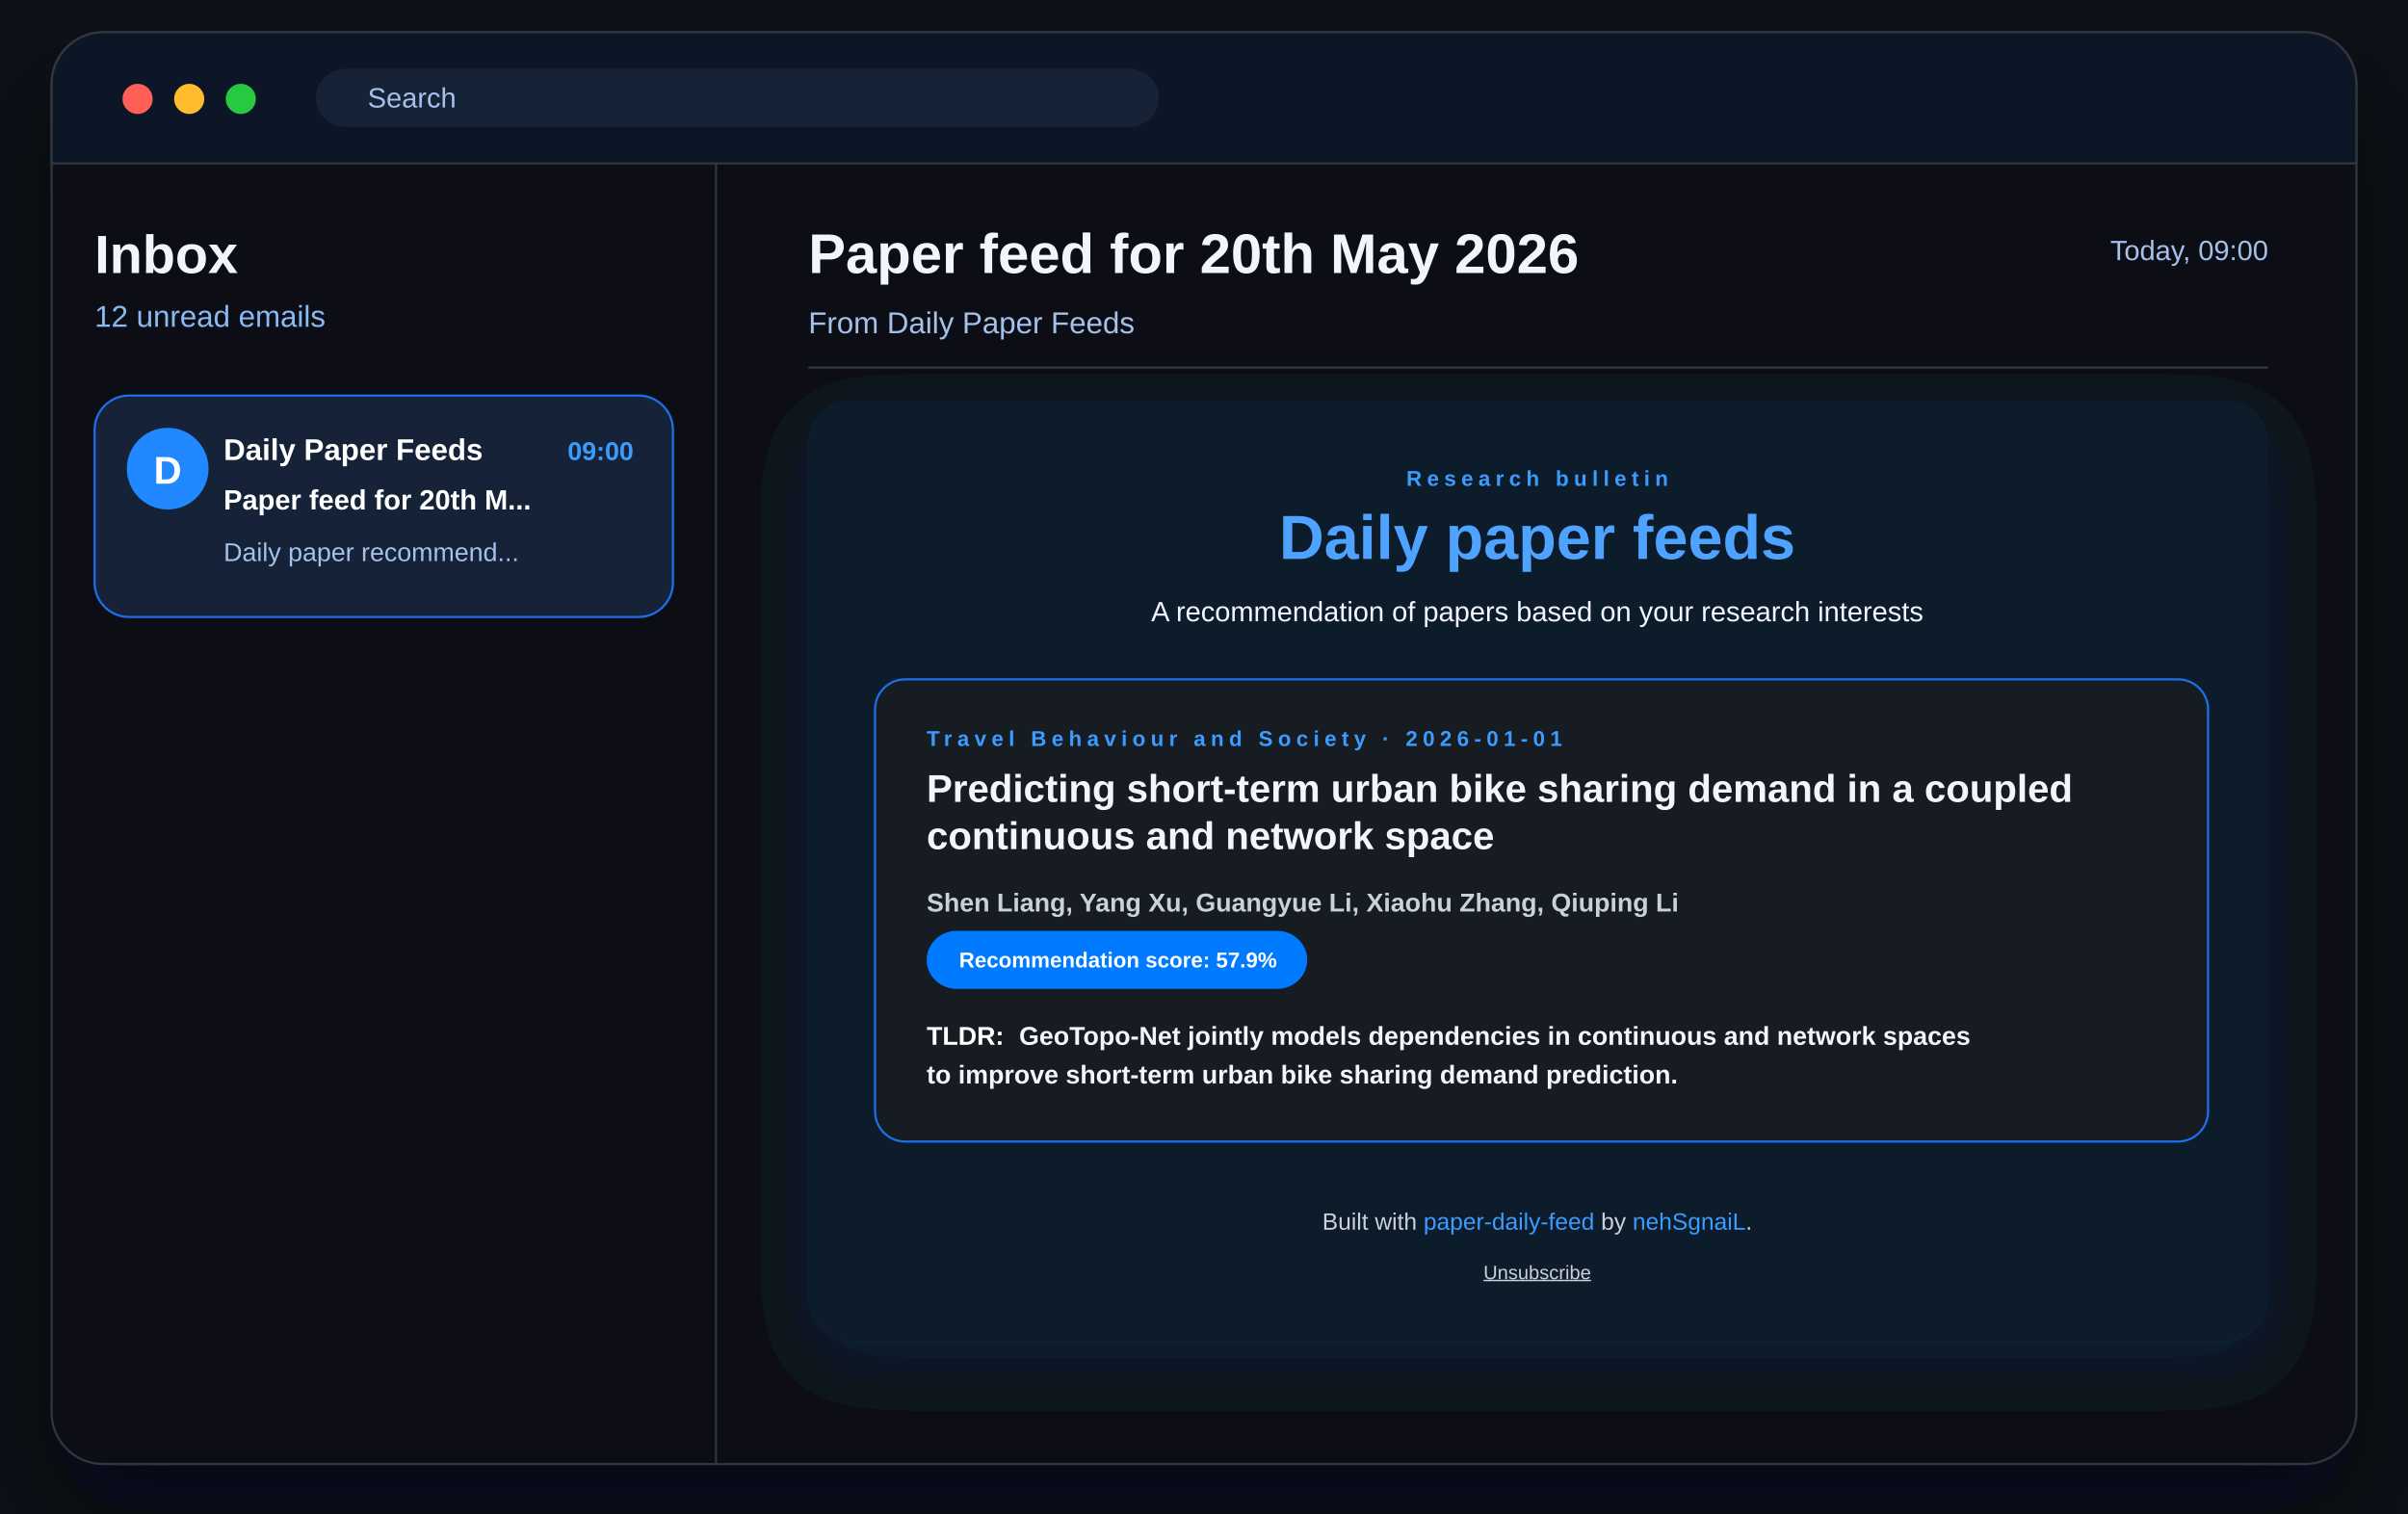
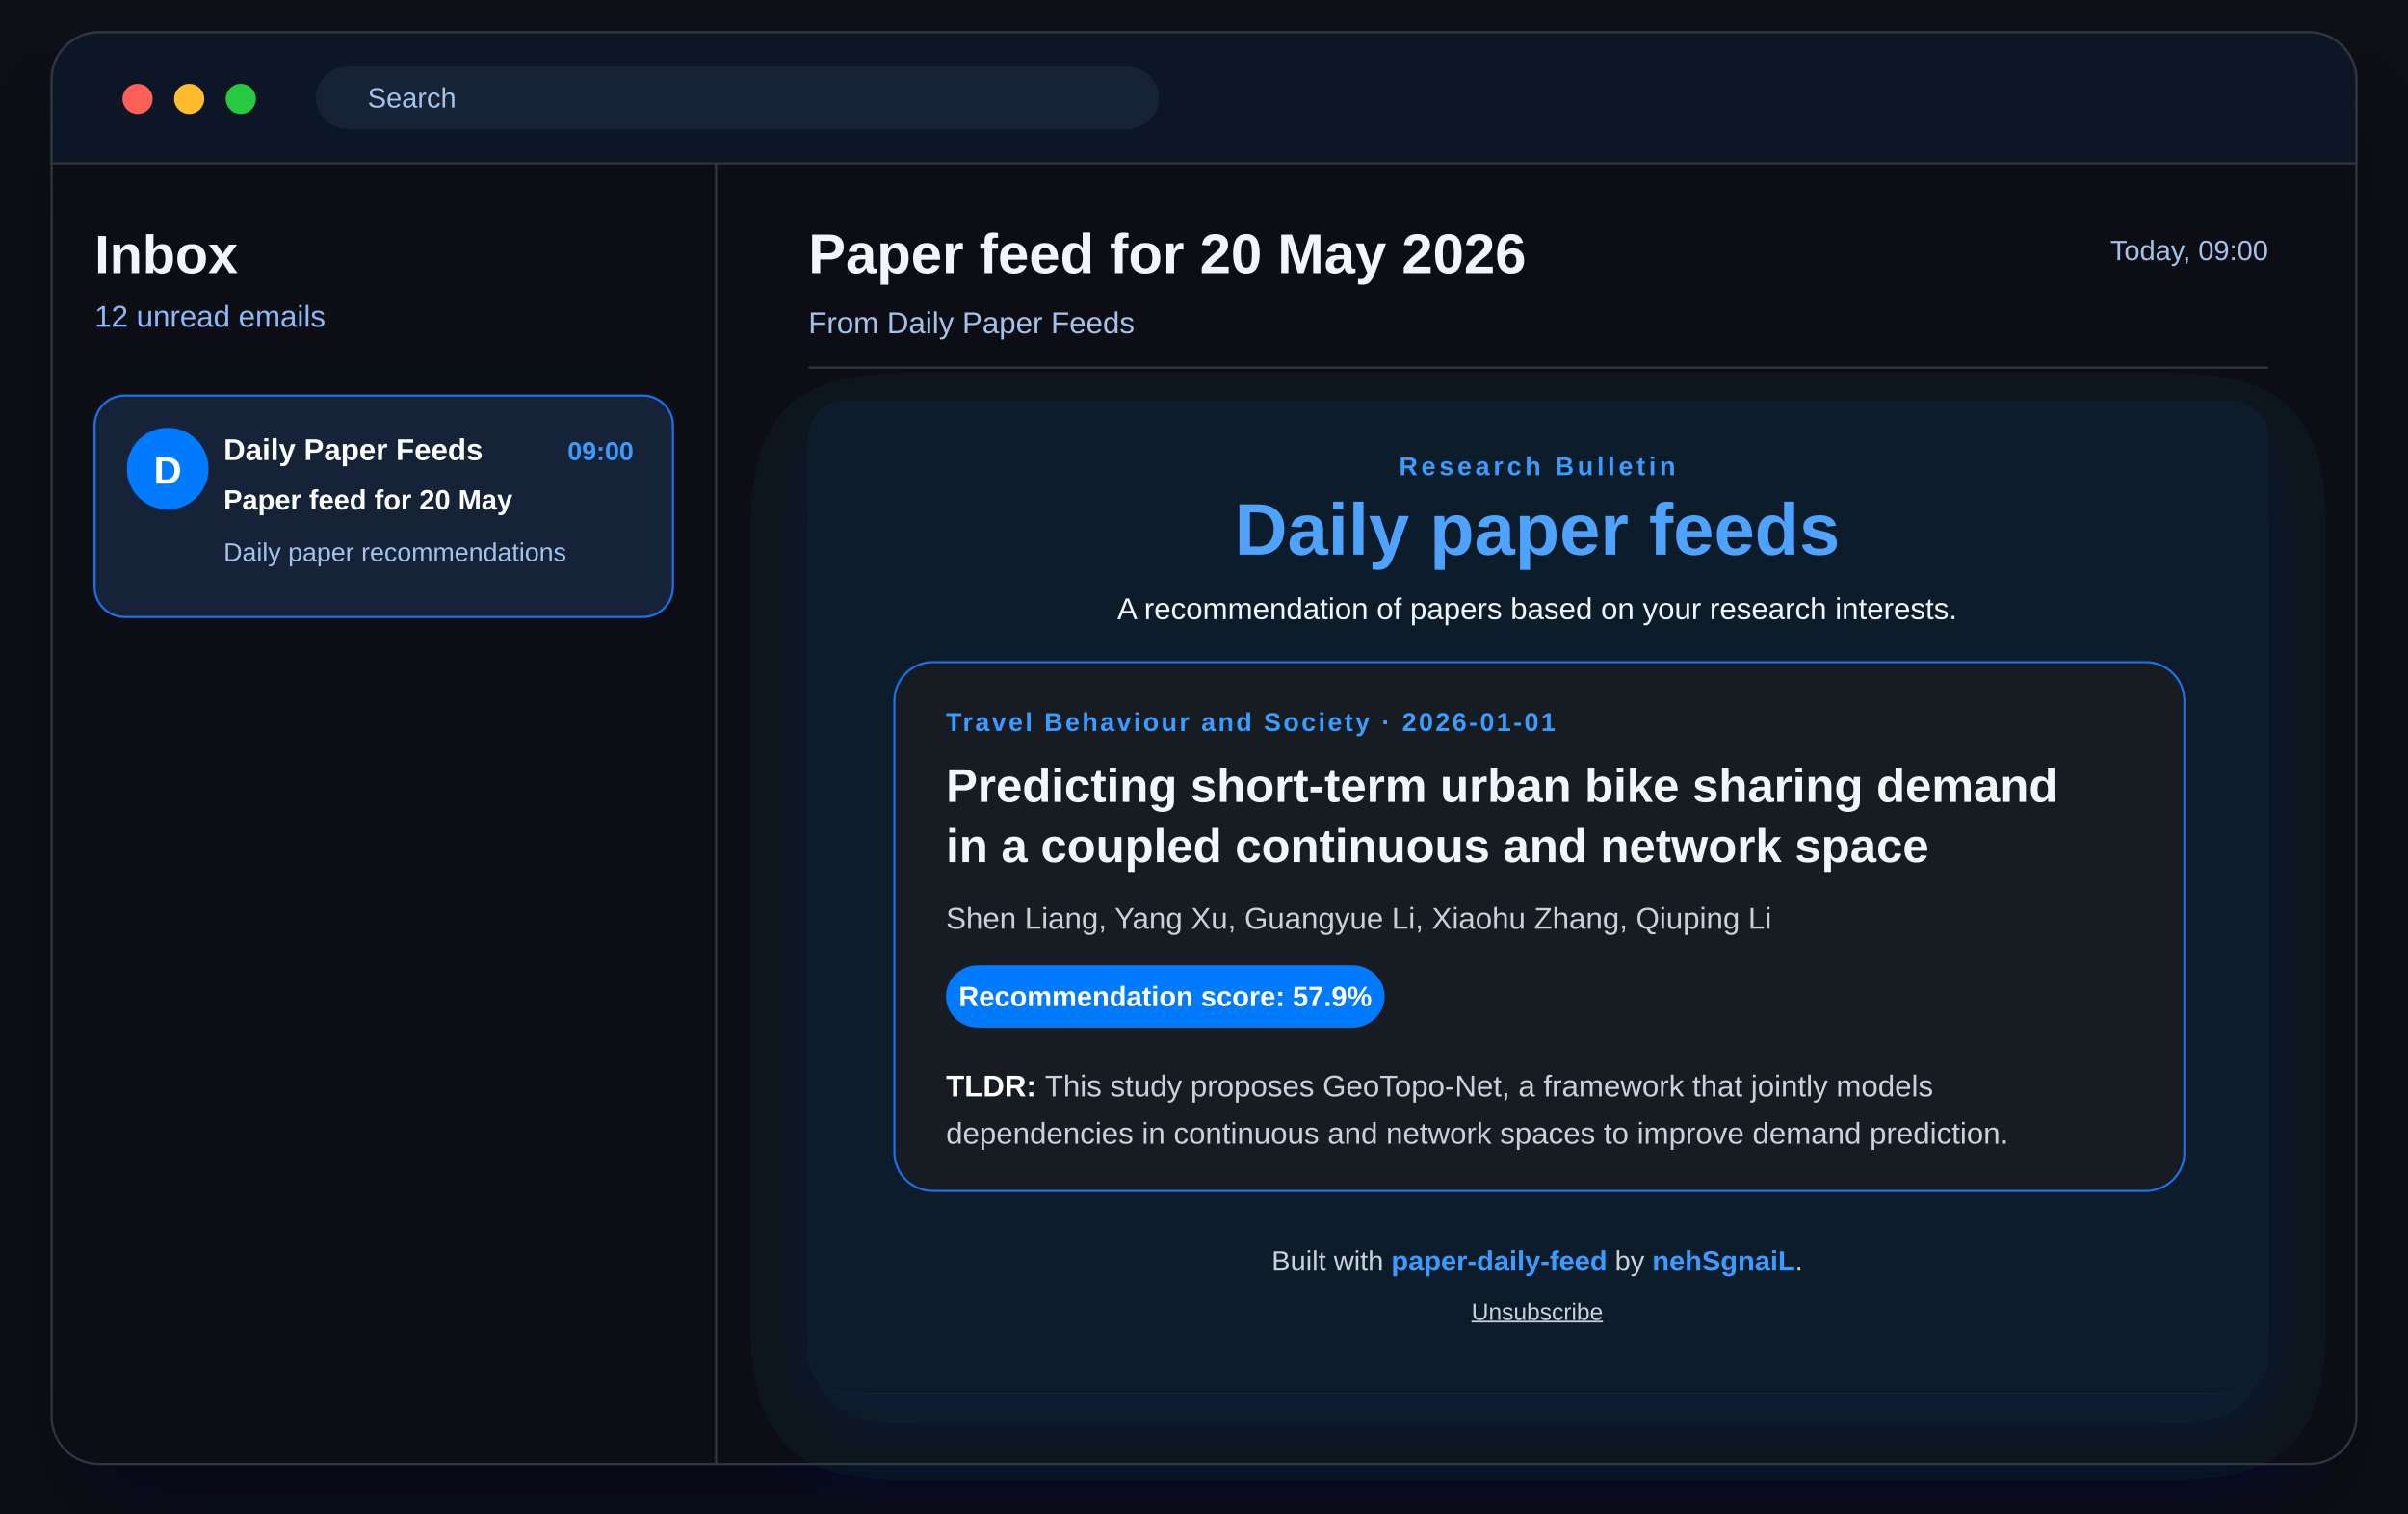
<svg xmlns="http://www.w3.org/2000/svg" width="1120" height="704" viewBox="40 32 1120 704" style="max-width:100%;height:auto;" role="img" aria-labelledby="title desc">
  <defs>
    <filter id="window-shadow" x="-8%" y="-8%" width="116%" height="116%" color-interpolation-filters="sRGB">
-       <feDropShadow dx="0" dy="22" stdDeviation="22" flood-color="#020617" flood-opacity="0.55" />
+       <feDropShadow dx="0" dy="24" stdDeviation="28" flood-color="#020617" flood-opacity="0.58" />
    </filter>
    <filter id="card-shadow" x="-8%" y="-12%" width="116%" height="124%" color-interpolation-filters="sRGB">
-       <feDropShadow dx="0" dy="10" stdDeviation="16" flood-color="#007aff" flood-opacity="0.14" />
+       <feDropShadow dx="0" dy="14" stdDeviation="18" flood-color="#007aff" flood-opacity="0.16" />
    </filter>
    <style>
-       .ui { font-family: -apple-system, BlinkMacSystemFont, "SF Pro Text", "Helvetica Neue", Arial, sans-serif; }
-       .small-caps { font-size: 10px; font-weight: 700; letter-spacing: 2.4px; text-transform: uppercase; }
+       .ui { font-family: -apple-system, BlinkMacSystemFont, "SF Pro Text", "Helvetica Neue", Arial, sans-serif; font-kerning: normal; }
    </style>
  </defs>
  <rect width="1200" height="760" fill="#0d1117" />
  <g class="ui" filter="url(#window-shadow)">
-     <rect x="64" y="47" width="1072" height="666" rx="24" fill="#0d1117" stroke="#30363d" />
-     <path d="M88 47h1024a24 24 0 0 1 24 24v37H64V71a24 24 0 0 1 24-24Z" fill="#101826" stroke="#30363d" />
+     <rect x="64" y="47" width="1072" height="666" rx="22" fill="#0d1117" stroke="#30363d" />
+     <path d="M86 47h1028a22 22 0 0 1 22 22v39H64V69a22 22 0 0 1 22-22Z" fill="#101826" stroke="#30363d" />
    <circle cx="104" cy="78" r="7" fill="#ff5f56" />
    <circle cx="128" cy="78" r="7" fill="#ffbd2e" />
    <circle cx="152" cy="78" r="7" fill="#27c93f" />
-     <rect x="187" y="64" width="392" height="27" rx="14" fill="#172335" />
+     <rect x="187" y="63" width="392" height="29" rx="15" fill="#172335" />
    <text x="211" y="82" fill="#a5c1e9" font-size="13">Search</text>
    <line x1="373" y1="108" x2="373" y2="713" stroke="#30363d" />
-     <text x="84" y="159" fill="#f0f6fc" font-size="25" font-weight="800">Inbox</text>
+     <text x="84" y="159" fill="#f0f6fc" font-size="25" font-weight="700">Inbox</text>
    <text x="84" y="184" fill="#8bb9f5" font-size="14">12 unread emails</text>
-     <rect x="84" y="216" width="269" height="103" rx="16" fill="#132338" stroke="#1f6feb" />
-     <circle cx="118" cy="250" r="19" fill="#2388ff" />
-     <text x="118" y="257" text-anchor="middle" fill="#ffffff" font-size="18" font-weight="800">D</text>
-     <text x="144" y="246" fill="#ffffff" font-size="14" font-weight="800">Daily Paper Feeds</text>
-     <text x="304" y="246" fill="#3b9cff" font-size="12" font-weight="700">09:00</text>
-     <text x="144" y="269" fill="#ffffff" font-size="13" font-weight="700">Paper feed for 20th M...</text>
-     <text x="144" y="293" fill="#a5c1e9" font-size="12">Daily paper recommend...</text>
-     <text x="416" y="159" fill="#f0f6fc" font-size="26" font-weight="800">Paper feed for 20th May 2026</text>
+     <rect x="84" y="216" width="269" height="103" rx="14" fill="#132338" stroke="#1f6feb" />
+     <circle cx="118" cy="250" r="19" fill="#007aff" />
+     <text x="118" y="257" text-anchor="middle" fill="#ffffff" font-size="18" font-weight="700">D</text>
+     <text x="144" y="246" fill="#ffffff" font-size="14" font-weight="700">Daily Paper Feeds</text>
+     <text x="304" y="246" fill="#3b9cff" font-size="12" font-weight="600">09:00</text>
+     <text x="144" y="269" fill="#ffffff" font-size="13" font-weight="600">Paper feed for 20 May</text>
+     <text x="144" y="293" fill="#a5c1e9" font-size="12">Daily paper recommendations</text>
+     <text x="416" y="159" fill="#f0f6fc" font-size="26" font-weight="700">Paper feed for 20 May 2026</text>
    <text x="1095" y="153" text-anchor="end" fill="#a5c1e9" font-size="13">Today, 09:00</text>
    <text x="416" y="187" fill="#a5c1e9" font-size="14">From Daily Paper Feeds</text>
    <line x1="416" y1="203" x2="1095" y2="203" stroke="#30363d" />
    <g filter="url(#card-shadow)">
-       <rect x="416" y="218" width="679" height="438" rx="20" fill="#101b2b" />
-       <text x="755" y="258" text-anchor="middle" fill="#3b9cff" class="small-caps">Research bulletin</text>
-       <text x="755" y="292" text-anchor="middle" fill="#4da3ff" font-size="29" font-weight="800">Daily paper feeds</text>
-       <text x="755" y="321" text-anchor="middle" fill="#f0f6fc" font-size="13">A recommendation of papers based on your research interests</text>
-       <rect x="447" y="348" width="620" height="215" rx="14" fill="#161b22" stroke="#1f6feb" />
-       <text x="471" y="379" fill="#3b9cff" class="small-caps">Travel Behaviour and Society · 2026-01-01</text>
-       <text x="471" y="405" fill="#f0f6fc" font-size="18" font-weight="800">Predicting short-term urban bike sharing demand in a coupled</text>
-       <text x="471" y="427" fill="#f0f6fc" font-size="18" font-weight="800">continuous and network space</text>
-       <text x="471" y="456" fill="#c9d1d9" font-size="12" font-weight="600">Shen Liang, Yang Xu, Guangyue Li, Xiaohu Zhang, Qiuping Li</text>
-       <rect x="471" y="465" width="177" height="27" rx="14" fill="#007aff" />
-       <text x="560" y="482" text-anchor="middle" fill="#ffffff" font-size="10" font-weight="800">Recommendation score: 57.9%</text>
-       <text x="471" y="518" fill="#ffffff" font-size="12" font-weight="800">TLDR:</text>
-       <text x="514" y="518" fill="#f0f6fc" font-size="12" font-weight="600">GeoTopo-Net jointly models dependencies in continuous and network spaces</text>
-       <text x="471" y="536" fill="#f0f6fc" font-size="12" font-weight="600">to improve short-term urban bike sharing demand prediction.</text>
-       <text x="755" y="604" text-anchor="middle" fill="#c9d1d9" font-size="11">Built with <tspan fill="#3b9cff">paper-daily-feed</tspan> by <tspan fill="#3b9cff">nehSgnaiL</tspan>.</text>
-       <text x="755" y="627" text-anchor="middle" fill="#c9d1d9" font-size="9" text-decoration="underline">Unsubscribe</text>
+       <rect x="416" y="218" width="679" height="462" rx="18" fill="#101b2b" />
+       <text x="755" y="253" text-anchor="middle" fill="#3b9cff" font-size="12" font-weight="700" letter-spacing="1.7">Research Bulletin</text>
+       <text x="755" y="290" text-anchor="middle" fill="#4da3ff" font-size="34" font-weight="700">Daily paper feeds</text>
+       <text x="755" y="320" text-anchor="middle" fill="#f0f6fc" font-size="14">A recommendation of papers based on your research interests.</text>
+       <rect x="456" y="340" width="600" height="246" rx="18" fill="#161b22" stroke="#1f6feb" />
+       <text x="480" y="372" fill="#3b9cff" font-size="12" font-weight="700" letter-spacing="1.1">Travel Behaviour and Society · 2026-01-01</text>
+       <text x="480" y="405" fill="#f0f6fc" font-size="22" font-weight="700">Predicting short-term urban bike sharing demand</text>
+       <text x="480" y="433" fill="#f0f6fc" font-size="22" font-weight="700">in a coupled continuous and network space</text>
+       <text x="480" y="464" fill="#c9d1d9" font-size="14">Shen Liang, Yang Xu, Guangyue Li, Xiaohu Zhang, Qiuping Li</text>
+       <rect x="480" y="481" width="204" height="29" rx="15" fill="#007aff" />
+       <text x="582" y="500" text-anchor="middle" fill="#ffffff" font-size="13" font-weight="700">Recommendation score: 57.9%</text>
+       <text x="480" y="542" fill="#ffffff" font-size="14" font-weight="700">TLDR:</text>
+       <text x="526" y="542" fill="#c9d1d9" font-size="14">This study proposes GeoTopo-Net, a framework that jointly models</text>
+       <text x="480" y="564" fill="#c9d1d9" font-size="14">dependencies in continuous and network spaces to improve demand prediction.</text>
+       <text x="755" y="623" text-anchor="middle" fill="#c9d1d9" font-size="13">Built with <tspan fill="#3b9cff" font-weight="700">paper-daily-feed</tspan> by <tspan fill="#3b9cff" font-weight="700">nehSgnaiL</tspan>.</text>
+       <text x="755" y="646" text-anchor="middle" fill="#c9d1d9" font-size="11" text-decoration="underline">Unsubscribe</text>
    </g>
  </g>
</svg>
